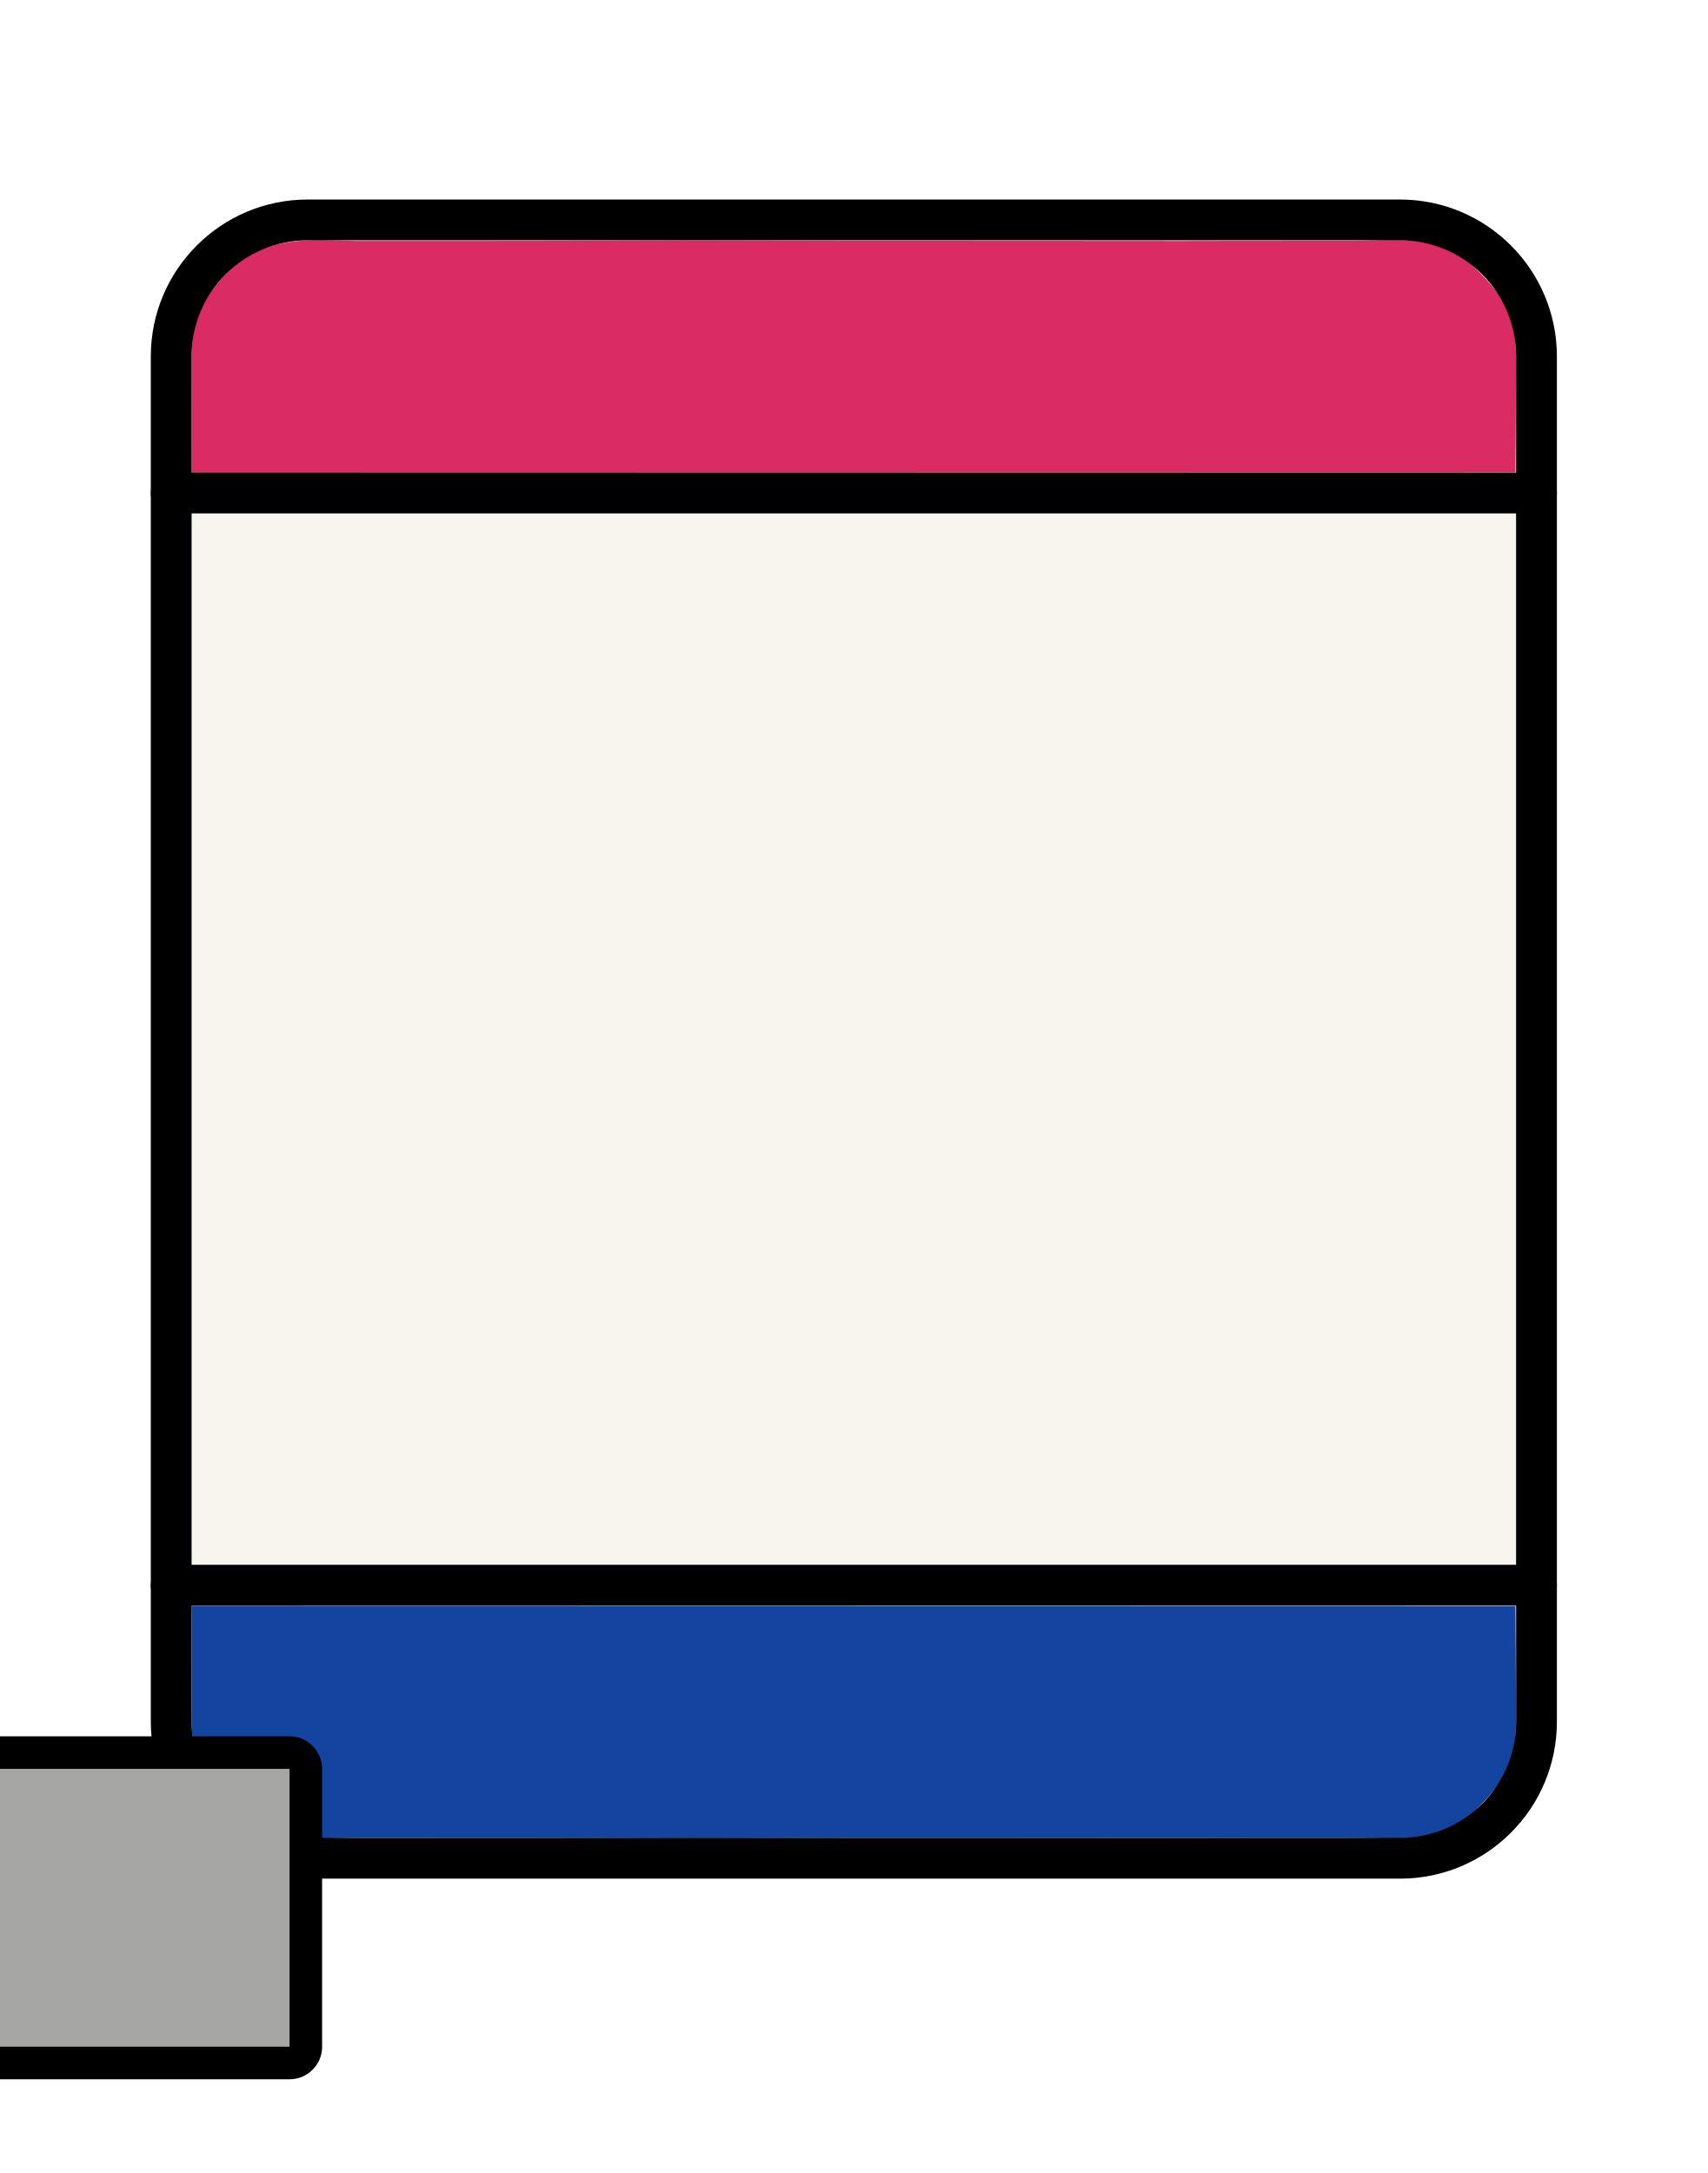
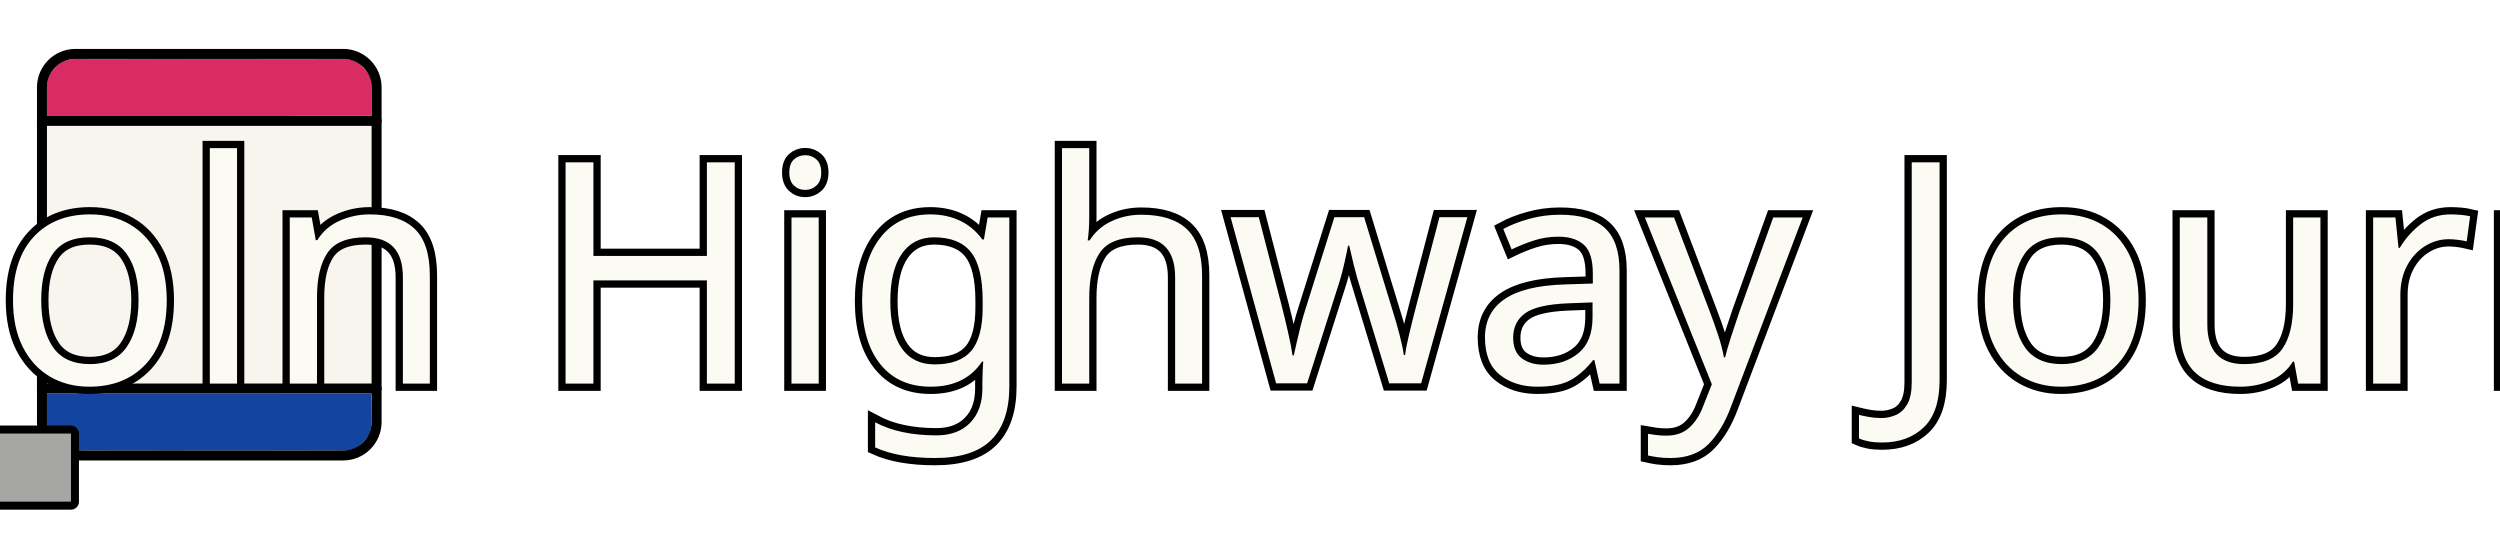
- <svg xmlns="http://www.w3.org/2000/svg" width="432.221" height="549.999" viewBox="0 0 114.358 145.521" version="1.1" id="svg10269">
+ <svg xmlns="http://www.w3.org/2000/svg" width="2581.577" height="549.999" viewBox="0 0 683.042 145.521" version="1.1" id="svg10269">
  <defs id="defs10266" />
-   <g id="g7286" transform="matrix(1.032483,0,0,1.032483,-29.05939,9.583935)">
+   <g id="g7286" transform="matrix(1.032483,0,0,1.032483,-29.05939,9.583946)">
    <path style="fill:#f7f5ed;fill-opacity:1;stroke:none;stroke-width:1.323;stroke-linecap:square;stroke-linejoin:miter;stroke-miterlimit:4;stroke-dasharray:none;stroke-opacity:1;paint-order:stroke fill markers" d="M 12.761,37.456 H 101.708 V 108.134 H 12.718 Z" id="path7546" transform="matrix(0.9685387,0,0,0.9685387,28.14514,-12.35752)" />
    <g id="rect4252" style="fill:#13449f;fill-opacity:1;stroke:#000000;stroke-width:2.646;stroke-linecap:square;stroke-linejoin:miter;stroke-miterlimit:4;paint-order:fill markers stroke" transform="translate(-0.01460512)">
      <path style="color:#000000;fill:#13449f;fill-opacity:1;stroke:none;stroke-width:2.646;stroke-linecap:square;stroke-linejoin:miter;stroke-miterlimit:4;-inkscape-stroke:none" d="m 40.591,94.869 85.861,0.018 c 0,0 0.037,4.952 0.037,7.448 0,2.496 -0.669,3.824 -2.428,5.595 -2.519,2.536 -4.864,1.977 -8.439,1.987 -3.573,0.009 -10.711,-0.009 -10.711,-0.009 l -10.721,0.008 -10.729,0.002 -10.727,0.021 -10.692,-0.026 c 0,0 -10.084,-0.004 -10.771,-0.002 -2.575,0.009 -5.793,0.521 -8.32,-2.005 -1.765,-1.765 -2.368,-3.441 -2.36,-5.549 0.007,-1.89 0,-7.488 0,-7.488 z" id="path7193" />
    </g>
    <g id="g7247" style="fill:#da2b65;fill-opacity:1;stroke:#000000;stroke-width:2.646;stroke-linecap:square;stroke-linejoin:miter;stroke-miterlimit:4;paint-order:fill markers stroke" transform="matrix(1,0,0,-1,-0.01460426,116.2524)">
      <path style="color:#000000;fill:#da2b65;fill-opacity:1;stroke:none;stroke-width:2.646;stroke-linecap:square;stroke-linejoin:miter;stroke-miterlimit:4;-inkscape-stroke:none" d="m 40.591,94.869 85.861,0.018 c 0,0 0.037,4.952 0.037,7.448 0,2.496 -0.669,3.824 -2.428,5.595 -2.519,2.536 -4.864,1.977 -8.439,1.987 -3.573,0.009 -10.711,-0.009 -10.711,-0.009 l -10.721,0.008 -10.729,0.002 -10.727,0.021 -10.692,-0.026 c 0,0 -10.084,-0.004 -10.771,-0.002 -2.575,0.009 -5.793,0.521 -8.32,-2.005 -1.765,-1.765 -2.368,-3.441 -2.36,-5.549 0.007,-1.89 0,-7.488 0,-7.488 z" id="path7245" />
    </g>
    <g id="g3911" transform="matrix(2.091817,0,0,2.091817,-84.70159,-132.114)" style="fill:none;fill-opacity:1;stroke-width:1.265;stroke-dasharray:none">
      <rect x="65.539" y="-101.588" width="50.8" height="42.333" rx="4.233" transform="rotate(90)" fill="none" stroke="#000000" stroke-linecap="round" stroke-linejoin="round" stroke-width="4.233" id="rect3891" style="fill:none;fill-opacity:1;stroke-width:1.265;stroke-dasharray:none" />
      <line x1="59.255" y1="74.006" x2="101.588" y2="74.006" fill="none" stroke="#000000" stroke-linecap="round" stroke-linejoin="round" stroke-width="4.233" id="line3893" style="fill:none;fill-opacity:1;stroke-width:1.265;stroke-dasharray:none" />
      <line x1="59.255" y1="107.872" x2="101.588" y2="107.872" fill="none" stroke="#000000" stroke-linecap="round" stroke-linejoin="round" stroke-width="4.233" id="line3895" style="fill:none;fill-opacity:1;stroke-width:1.265;stroke-dasharray:none" />
    </g>
  </g>
-   <text xml:space="preserve" style="font-style:normal;font-variant:normal;font-weight:normal;font-stretch:normal;font-size:232.554px;font-family:Cookie;-inkscape-font-specification:'Cookie, Normal';font-variant-ligatures:normal;font-variant-caps:normal;font-variant-numeric:normal;font-variant-east-asian:normal;text-align:center;text-anchor:middle;display:inline;fill:#a6a6a5;fill-opacity:1;stroke:#000000;stroke-width:4.36;stroke-linecap:round;stroke-linejoin:round;stroke-dasharray:none;stroke-dashoffset:0;stroke-opacity:1;paint-order:stroke fill markers" x="102.791" y="212.801" id="text10691" transform="translate(-47.82079,-75.73967)">
-     <tspan id="tspan10689" style="font-style:normal;font-variant:normal;font-weight:normal;font-stretch:normal;font-size:232.554px;font-family:Cookie;-inkscape-font-specification:'Cookie, Normal';font-variant-ligatures:normal;font-variant-caps:normal;font-variant-numeric:normal;font-variant-east-asian:normal;fill:#a6a6a5;fill-opacity:1;stroke:#000000;stroke-width:4.36;stroke-linecap:round;stroke-linejoin:round;stroke-dasharray:none;stroke-opacity:1;paint-order:stroke fill markers" x="102.791" y="212.801">L</tspan>
+   <text xml:space="preserve" style="font-style:normal;font-variant:normal;font-weight:normal;font-stretch:normal;font-size:232.554px;font-family:Cookie;-inkscape-font-specification:'Cookie, Normal';font-variant-ligatures:normal;font-variant-caps:normal;font-variant-numeric:normal;font-variant-east-asian:normal;text-align:center;text-anchor:middle;display:inline;fill:#a6a6a5;fill-opacity:1;stroke:#000000;stroke-width:4.36;stroke-linecap:round;stroke-linejoin:round;stroke-dasharray:none;stroke-dashoffset:0;stroke-opacity:1;paint-order:stroke fill markers" x="54.97" y="137.062" id="text10691">
+     <tspan id="tspan10689" style="font-style:normal;font-variant:normal;font-weight:normal;font-stretch:normal;font-size:232.554px;font-family:Cookie;-inkscape-font-specification:'Cookie, Normal';font-variant-ligatures:normal;font-variant-caps:normal;font-variant-numeric:normal;font-variant-east-asian:normal;fill:#a6a6a5;fill-opacity:1;stroke:#000000;stroke-width:4.36;stroke-linecap:round;stroke-linejoin:round;stroke-dasharray:none;stroke-opacity:1;paint-order:stroke fill markers" x="54.97" y="137.062">L</tspan>
+   </text>
+   <text xml:space="preserve" style="font-style:normal;font-variant:normal;font-weight:normal;font-stretch:normal;font-size:84.667px;font-family:Cookie;-inkscape-font-specification:'Cookie, Normal';font-variant-ligatures:normal;font-variant-caps:normal;font-variant-numeric:normal;font-variant-east-asian:normal;text-align:center;text-anchor:middle;fill:#fcfbf3;fill-opacity:1;stroke:#000000;stroke-width:3.969;stroke-linecap:square;stroke-dasharray:none;stroke-opacity:1;paint-order:stroke fill markers" x="373.973" y="104.808" id="text348">
+     <tspan id="tspan346" style="font-style:normal;font-variant:normal;font-weight:normal;font-stretch:normal;font-size:84.667px;font-family:Cookie;-inkscape-font-specification:'Cookie, Normal';font-variant-ligatures:normal;font-variant-caps:normal;font-variant-numeric:normal;font-variant-east-asian:normal;fill:#fcfbf3;fill-opacity:1;stroke:#000000;stroke-width:3.969;stroke-dasharray:none;stroke-opacity:1" x="373.973" y="104.808">incoln Highway Journal</tspan>
  </text>
</svg>
